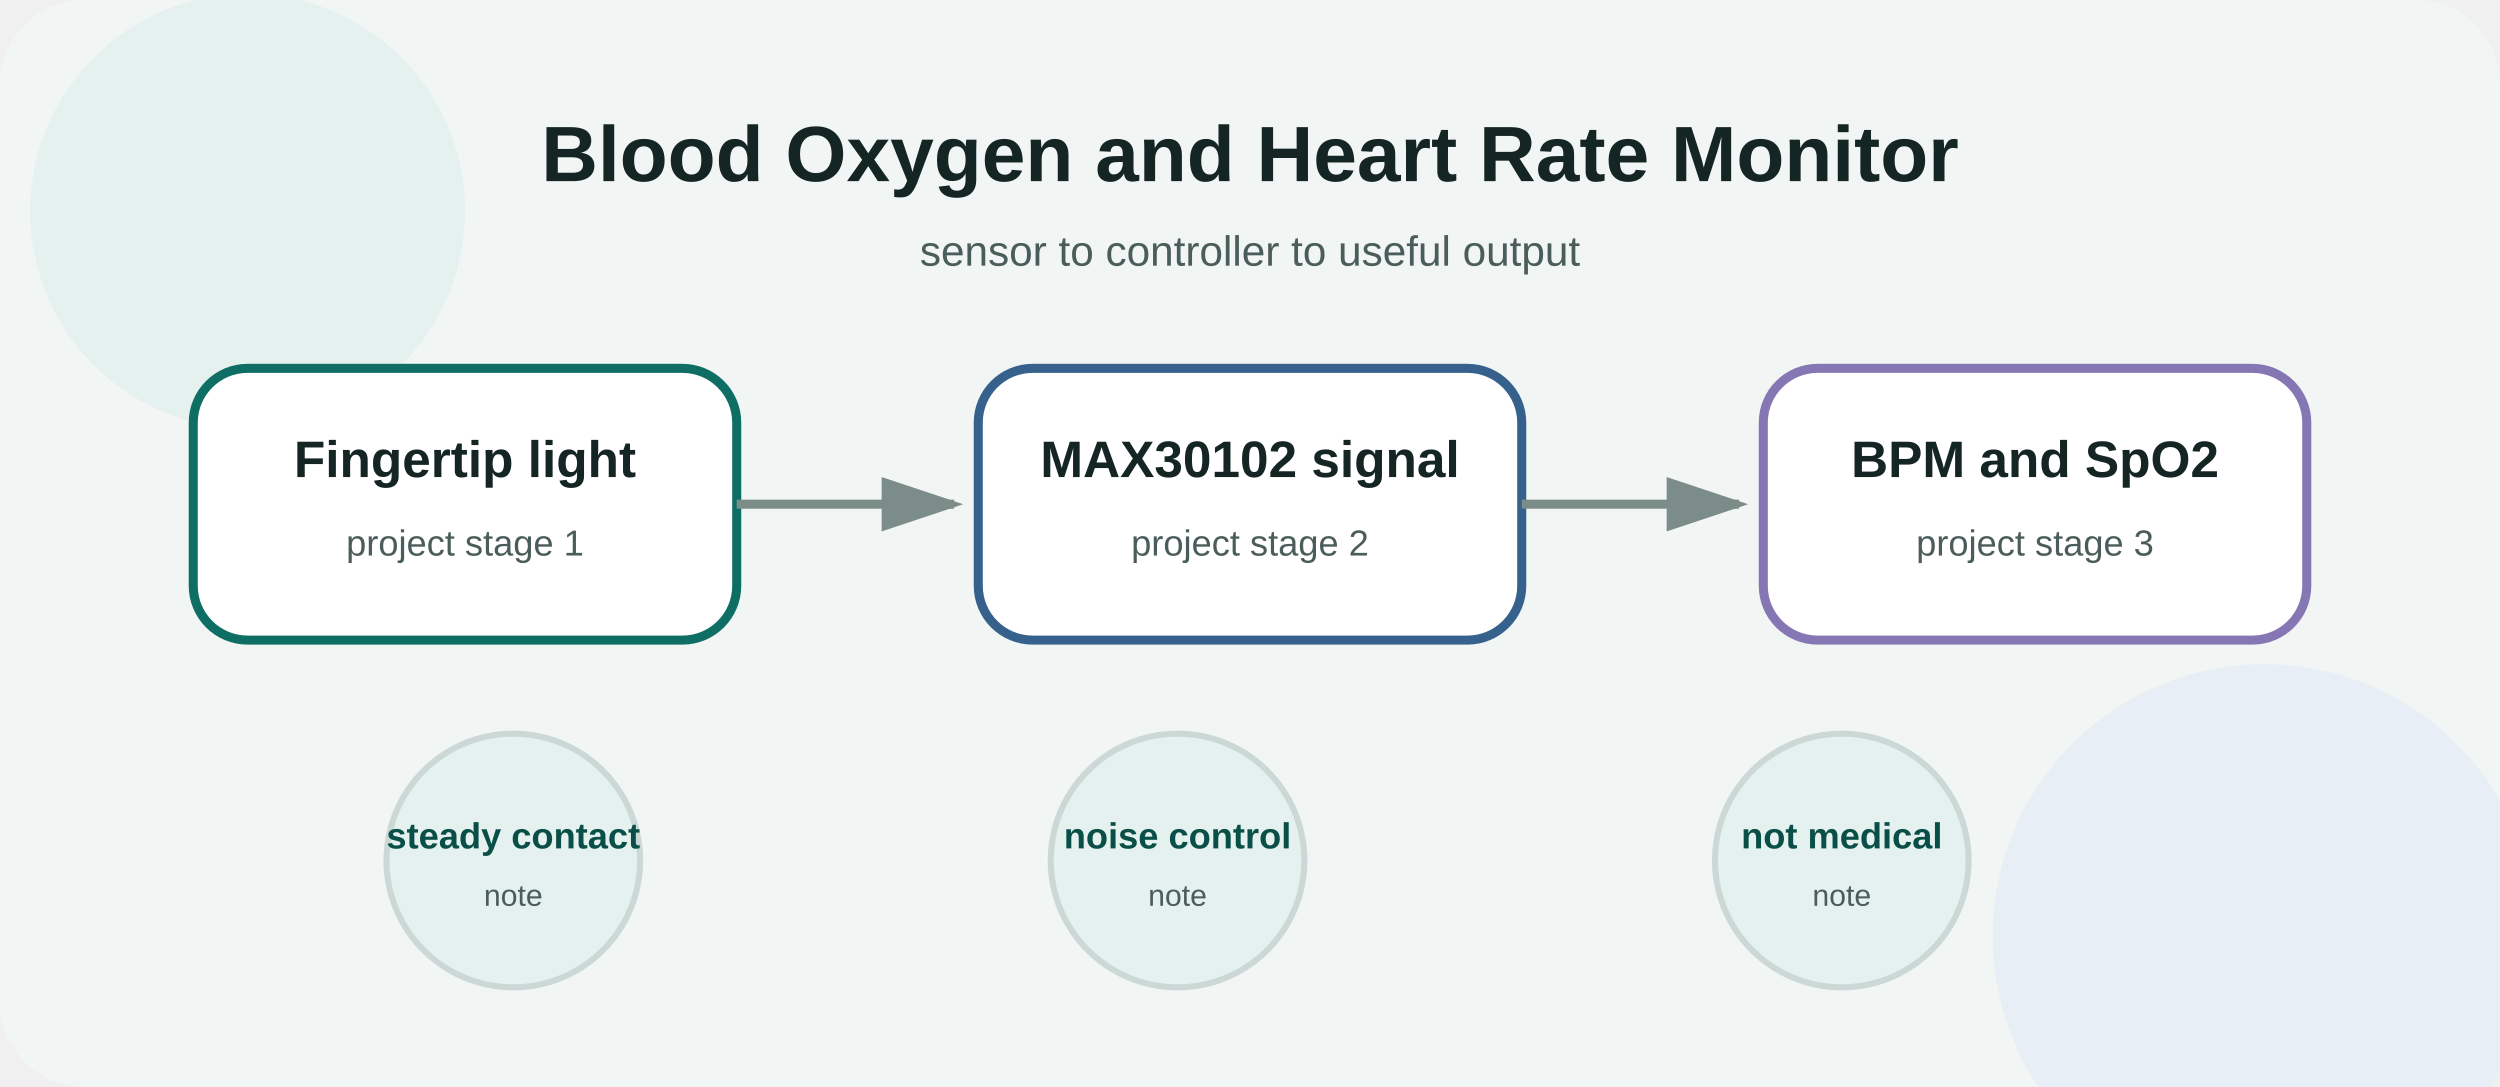
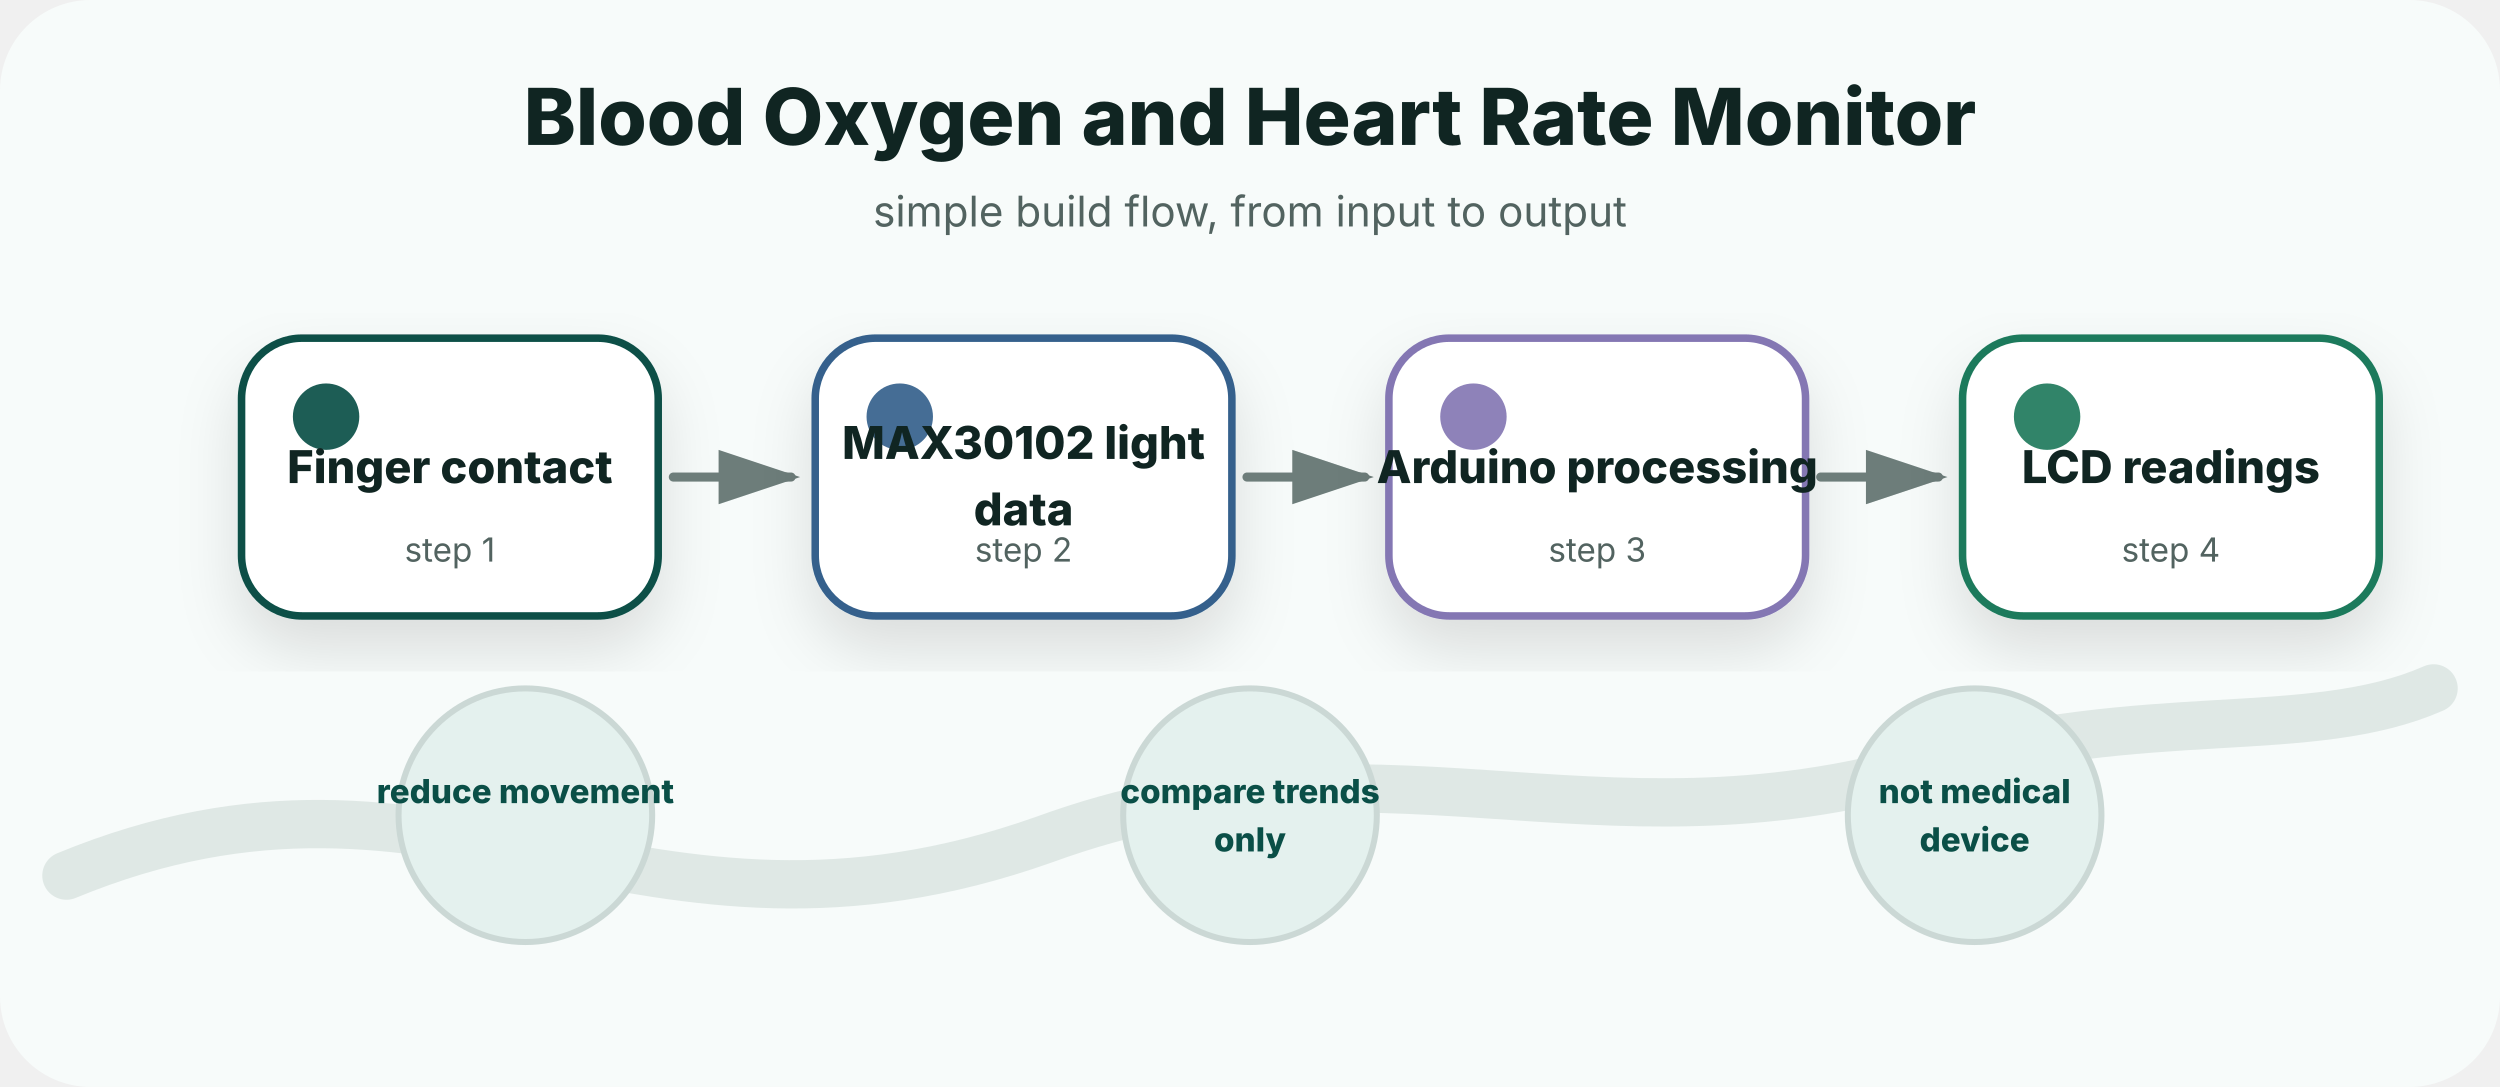
<svg xmlns="http://www.w3.org/2000/svg" viewBox="0 0 828 360" role="img" aria-labelledby="title desc">
  <defs>
    <marker id="arrow" markerWidth="10" markerHeight="10" refX="8" refY="3" orient="auto">
-       <path d="M0,0 L0,6 L9,3 z" fill="#7c8c89" />
+       <path d="M0,0 L0,6 L9,3 z" fill="#6d7d7a" />
    </marker>
+     <filter id="softShadow" x="-20%" y="-20%" width="140%" height="140%">
+       <feDropShadow dx="0" dy="10" stdDeviation="10" flood-color="#102522" flood-opacity="0.12" />
+     </filter>
  </defs>
-   <rect width="828" height="360" rx="28" fill="#f1f5f4" />
-   <circle cx="82" cy="70" r="72" fill="#e4f1ee" />
-   <circle cx="750" cy="310" r="90" fill="#e7eef5" />
-   <text x="414" y="60" text-anchor="middle" font-family="Arial, sans-serif" font-size="26" font-weight="700" fill="#142523">Blood Oxygen and Heart Rate Monitor</text>
-   <text x="414" y="88" text-anchor="middle" font-family="Arial, sans-serif" font-size="14" fill="#4b5d5a">sensor to controller to useful output</text>
-   <rect x="64" y="122" width="180" height="90" rx="18" fill="#ffffff" stroke="#0e6e63" stroke-width="3" />
-   <text x="154" y="158" text-anchor="middle" font-family="Arial, sans-serif" font-size="17" font-weight="700" fill="#142523">Fingertip light</text>
-   <text x="154" y="184" text-anchor="middle" font-family="Arial, sans-serif" font-size="12" fill="#4b5d5a">project stage 1</text>
-   <rect x="324" y="122" width="180" height="90" rx="18" fill="#ffffff" stroke="#35618c" stroke-width="3" />
-   <text x="414" y="158" text-anchor="middle" font-family="Arial, sans-serif" font-size="17" font-weight="700" fill="#142523">MAX30102 signal</text>
-   <text x="414" y="184" text-anchor="middle" font-family="Arial, sans-serif" font-size="12" fill="#4b5d5a">project stage 2</text>
-   <rect x="584" y="122" width="180" height="90" rx="18" fill="#ffffff" stroke="#8477b3" stroke-width="3" />
-   <text x="674" y="158" text-anchor="middle" font-family="Arial, sans-serif" font-size="17" font-weight="700" fill="#142523">BPM and SpO2</text>
-   <text x="674" y="184" text-anchor="middle" font-family="Arial, sans-serif" font-size="12" fill="#4b5d5a">project stage 3</text>
-   <path d="M244 167 C270 167 292 167 316 167" fill="none" stroke="#7c8c89" stroke-width="3" marker-end="url(#arrow)" />
-   <path d="M504 167 C530 167 552 167 576 167" fill="none" stroke="#7c8c89" stroke-width="3" marker-end="url(#arrow)" />
-   <circle cx="170" cy="285" r="42" fill="#e4f1ee" stroke="#cbd8d5" stroke-width="2" />
-   <text x="170" y="281" text-anchor="middle" font-family="Arial, sans-serif" font-size="12" font-weight="700" fill="#0a4f47">steady contact</text>
-   <text x="170" y="300" text-anchor="middle" font-family="Arial, sans-serif" font-size="10" fill="#4b5d5a">note</text>
-   <circle cx="390" cy="285" r="42" fill="#e4f1ee" stroke="#cbd8d5" stroke-width="2" />
-   <text x="390" y="281" text-anchor="middle" font-family="Arial, sans-serif" font-size="12" font-weight="700" fill="#0a4f47">noise control</text>
-   <text x="390" y="300" text-anchor="middle" font-family="Arial, sans-serif" font-size="10" fill="#4b5d5a">note</text>
-   <circle cx="610" cy="285" r="42" fill="#e4f1ee" stroke="#cbd8d5" stroke-width="2" />
-   <text x="610" y="281" text-anchor="middle" font-family="Arial, sans-serif" font-size="12" font-weight="700" fill="#0a4f47">not medical</text>
-   <text x="610" y="300" text-anchor="middle" font-family="Arial, sans-serif" font-size="10" fill="#4b5d5a">note</text>
+   <rect width="828" height="360" rx="30" fill="#f7fbfa" />
+   <path d="M22 290 C148 238 211 326 346 278 C456 238 527 286 638 254 C711 233 765 246 806 228" fill="none" stroke="#dfe8e5" stroke-width="16" stroke-linecap="round" />
+   <text x="414" y="48" text-anchor="middle" font-family="Inter, Arial, sans-serif" font-size="26" font-weight="800" fill="#102522">Blood Oxygen and Heart Rate Monitor</text>
+   <text x="414" y="75" text-anchor="middle" font-family="Inter, Arial, sans-serif" font-size="14" fill="#526360">simple build flow, from input to output</text>
+   <rect x="80" y="112" width="138" height="92" rx="20" fill="#ffffff" stroke="#0a4f47" stroke-width="2.5" filter="url(#softShadow)" />
+   <circle cx="108" cy="138" r="11" fill="#0a4f47" opacity="0.92" />
+   <text x="149" y="160" text-anchor="middle" font-family="Inter, Arial, sans-serif" font-size="15" font-weight="800" fill="#102522">Finger contact</text>
+   <text x="149" y="186" text-anchor="middle" font-family="Inter, Arial, sans-serif" font-size="11" fill="#526360">step 1</text>
+   <path d="M223 158 C246 158 240 158 262 158" fill="none" stroke="#6d7d7a" stroke-width="3" stroke-linecap="round" marker-end="url(#arrow)" />
+   <rect x="270" y="112" width="138" height="92" rx="20" fill="#ffffff" stroke="#35618c" stroke-width="2.5" filter="url(#softShadow)" />
+   <circle cx="298" cy="138" r="11" fill="#35618c" opacity="0.92" />
+   <text x="339" y="152" text-anchor="middle" font-family="Inter, Arial, sans-serif" font-size="15" font-weight="800" fill="#102522">MAX30102 light</text>
+   <text x="339" y="174" text-anchor="middle" font-family="Inter, Arial, sans-serif" font-size="15" font-weight="800" fill="#102522">data</text>
+   <text x="339" y="186" text-anchor="middle" font-family="Inter, Arial, sans-serif" font-size="11" fill="#526360">step 2</text>
+   <path d="M413 158 C436 158 430 158 452 158" fill="none" stroke="#6d7d7a" stroke-width="3" stroke-linecap="round" marker-end="url(#arrow)" />
+   <rect x="460" y="112" width="138" height="92" rx="20" fill="#ffffff" stroke="#8477b3" stroke-width="2.5" filter="url(#softShadow)" />
+   <circle cx="488" cy="138" r="11" fill="#8477b3" opacity="0.92" />
+   <text x="529" y="160" text-anchor="middle" font-family="Inter, Arial, sans-serif" font-size="15" font-weight="800" fill="#102522">Arduino processing</text>
+   <text x="529" y="186" text-anchor="middle" font-family="Inter, Arial, sans-serif" font-size="11" fill="#526360">step 3</text>
+   <path d="M603 158 C626 158 620 158 642 158" fill="none" stroke="#6d7d7a" stroke-width="3" stroke-linecap="round" marker-end="url(#arrow)" />
+   <rect x="650" y="112" width="138" height="92" rx="20" fill="#ffffff" stroke="#1f7a5c" stroke-width="2.5" filter="url(#softShadow)" />
+   <circle cx="678" cy="138" r="11" fill="#1f7a5c" opacity="0.92" />
+   <text x="719" y="160" text-anchor="middle" font-family="Inter, Arial, sans-serif" font-size="15" font-weight="800" fill="#102522">LCD readings</text>
+   <text x="719" y="186" text-anchor="middle" font-family="Inter, Arial, sans-serif" font-size="11" fill="#526360">step 4</text>
+   <g>
+     <circle cx="174" cy="270" r="42" fill="#e4f1ee" stroke="#cbd8d5" stroke-width="2" />
+     <text x="174" y="266" text-anchor="middle" font-family="Inter, Arial, sans-serif" font-size="11" font-weight="800" fill="#0a4f47">reduce movement</text>
+     <text x="174" y="282" text-anchor="middle" font-family="Inter, Arial, sans-serif" font-size="11" font-weight="800" fill="#0a4f47" />
+   </g>
+   <g>
+     <circle cx="414" cy="270" r="42" fill="#e4f1ee" stroke="#cbd8d5" stroke-width="2" />
+     <text x="414" y="266" text-anchor="middle" font-family="Inter, Arial, sans-serif" font-size="11" font-weight="800" fill="#0a4f47">compare trends</text>
+     <text x="414" y="282" text-anchor="middle" font-family="Inter, Arial, sans-serif" font-size="11" font-weight="800" fill="#0a4f47">only</text>
+   </g>
+   <g>
+     <circle cx="654" cy="270" r="42" fill="#e4f1ee" stroke="#cbd8d5" stroke-width="2" />
+     <text x="654" y="266" text-anchor="middle" font-family="Inter, Arial, sans-serif" font-size="11" font-weight="800" fill="#0a4f47">not medical</text>
+     <text x="654" y="282" text-anchor="middle" font-family="Inter, Arial, sans-serif" font-size="11" font-weight="800" fill="#0a4f47">device</text>
+   </g>
</svg>
